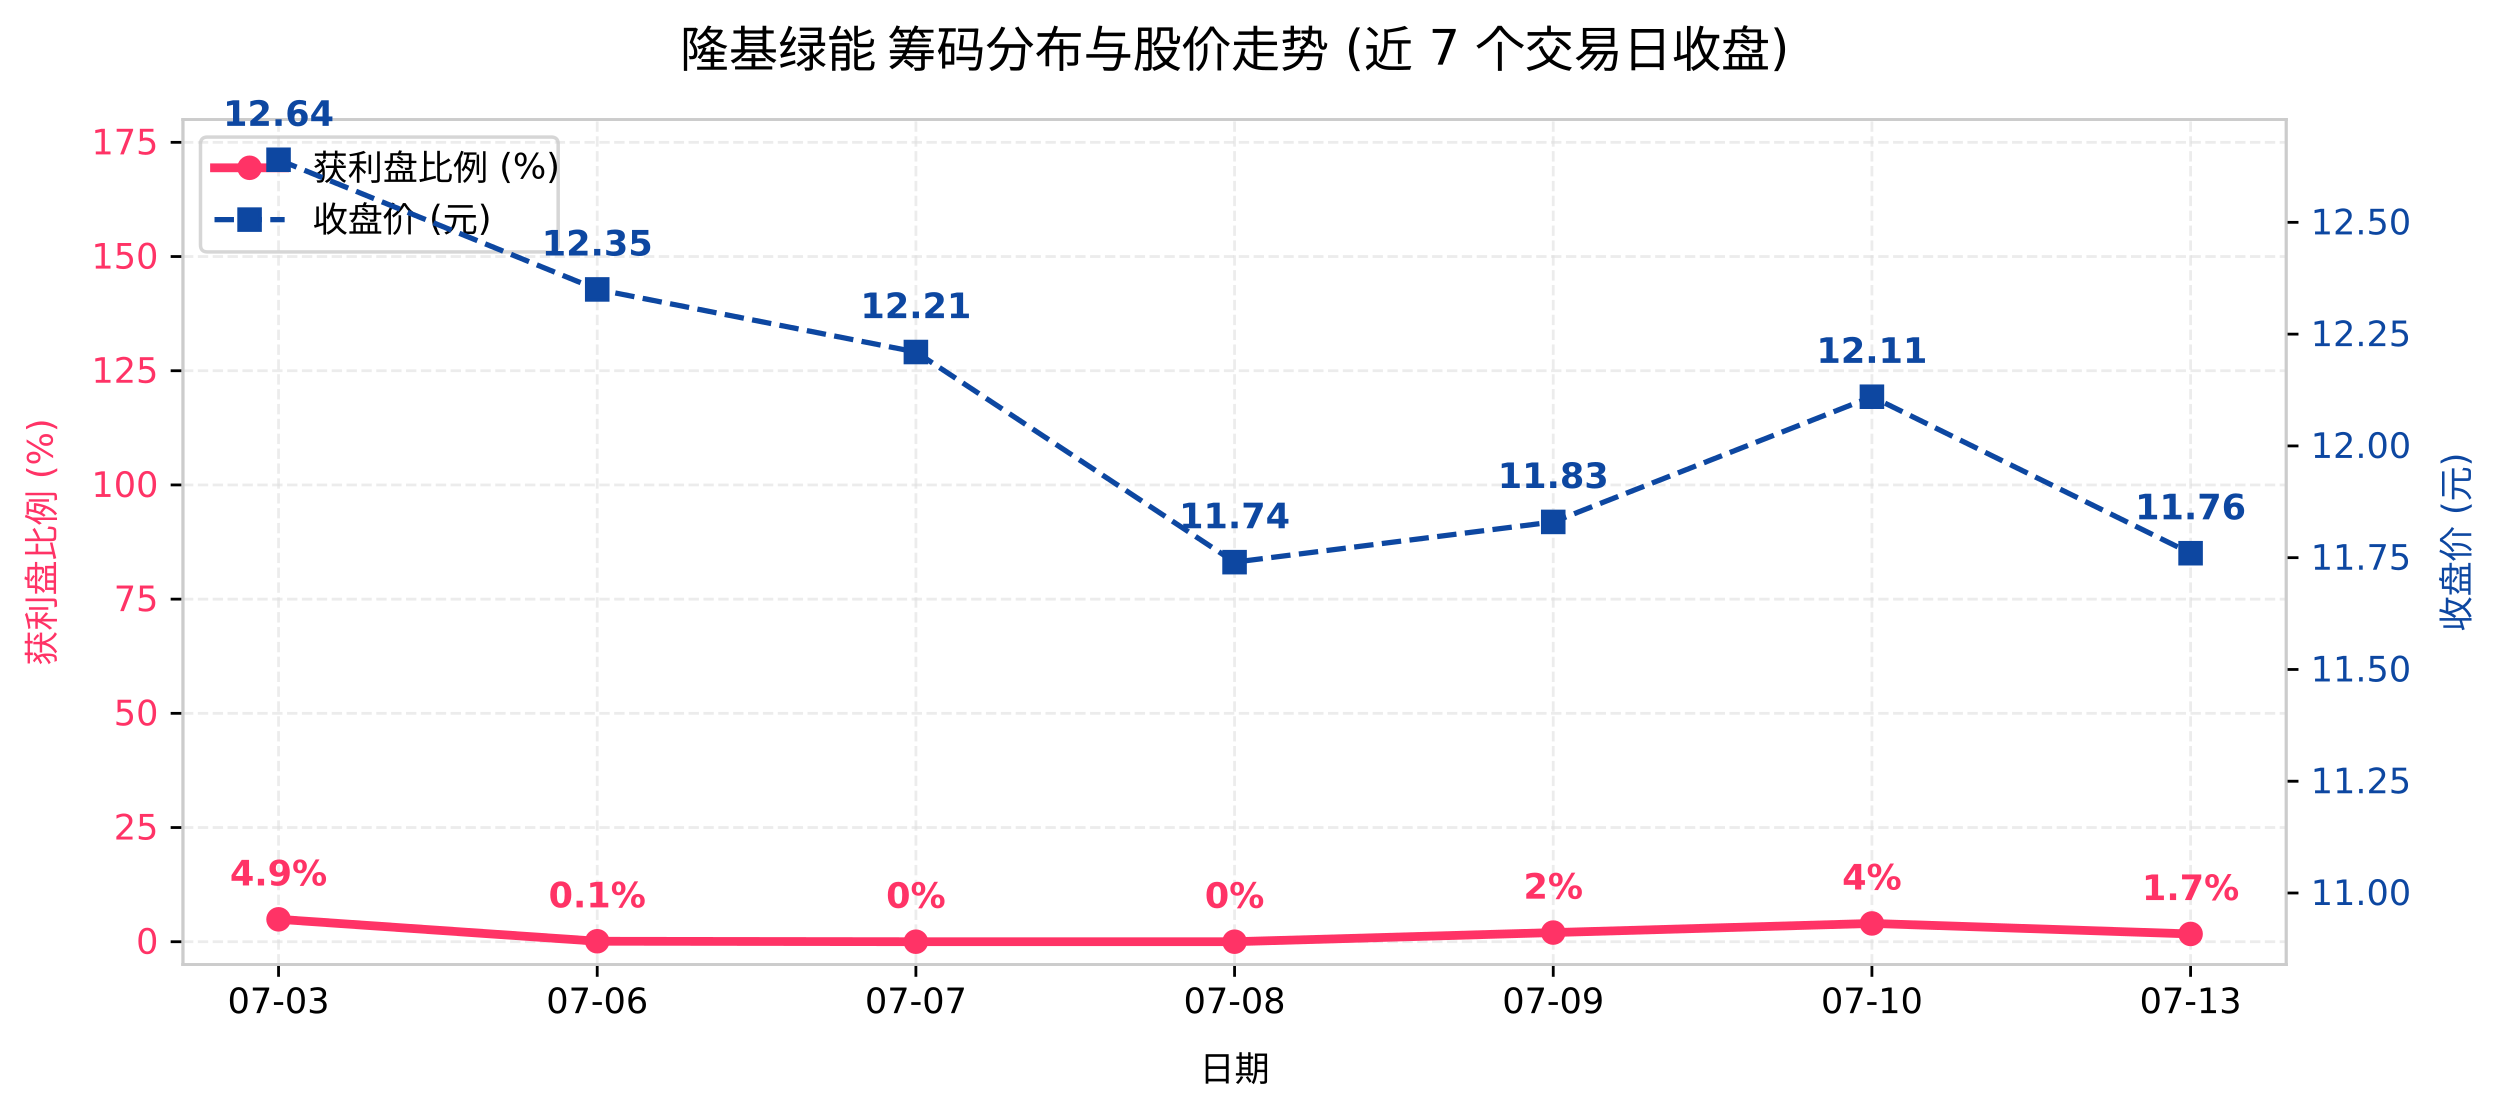
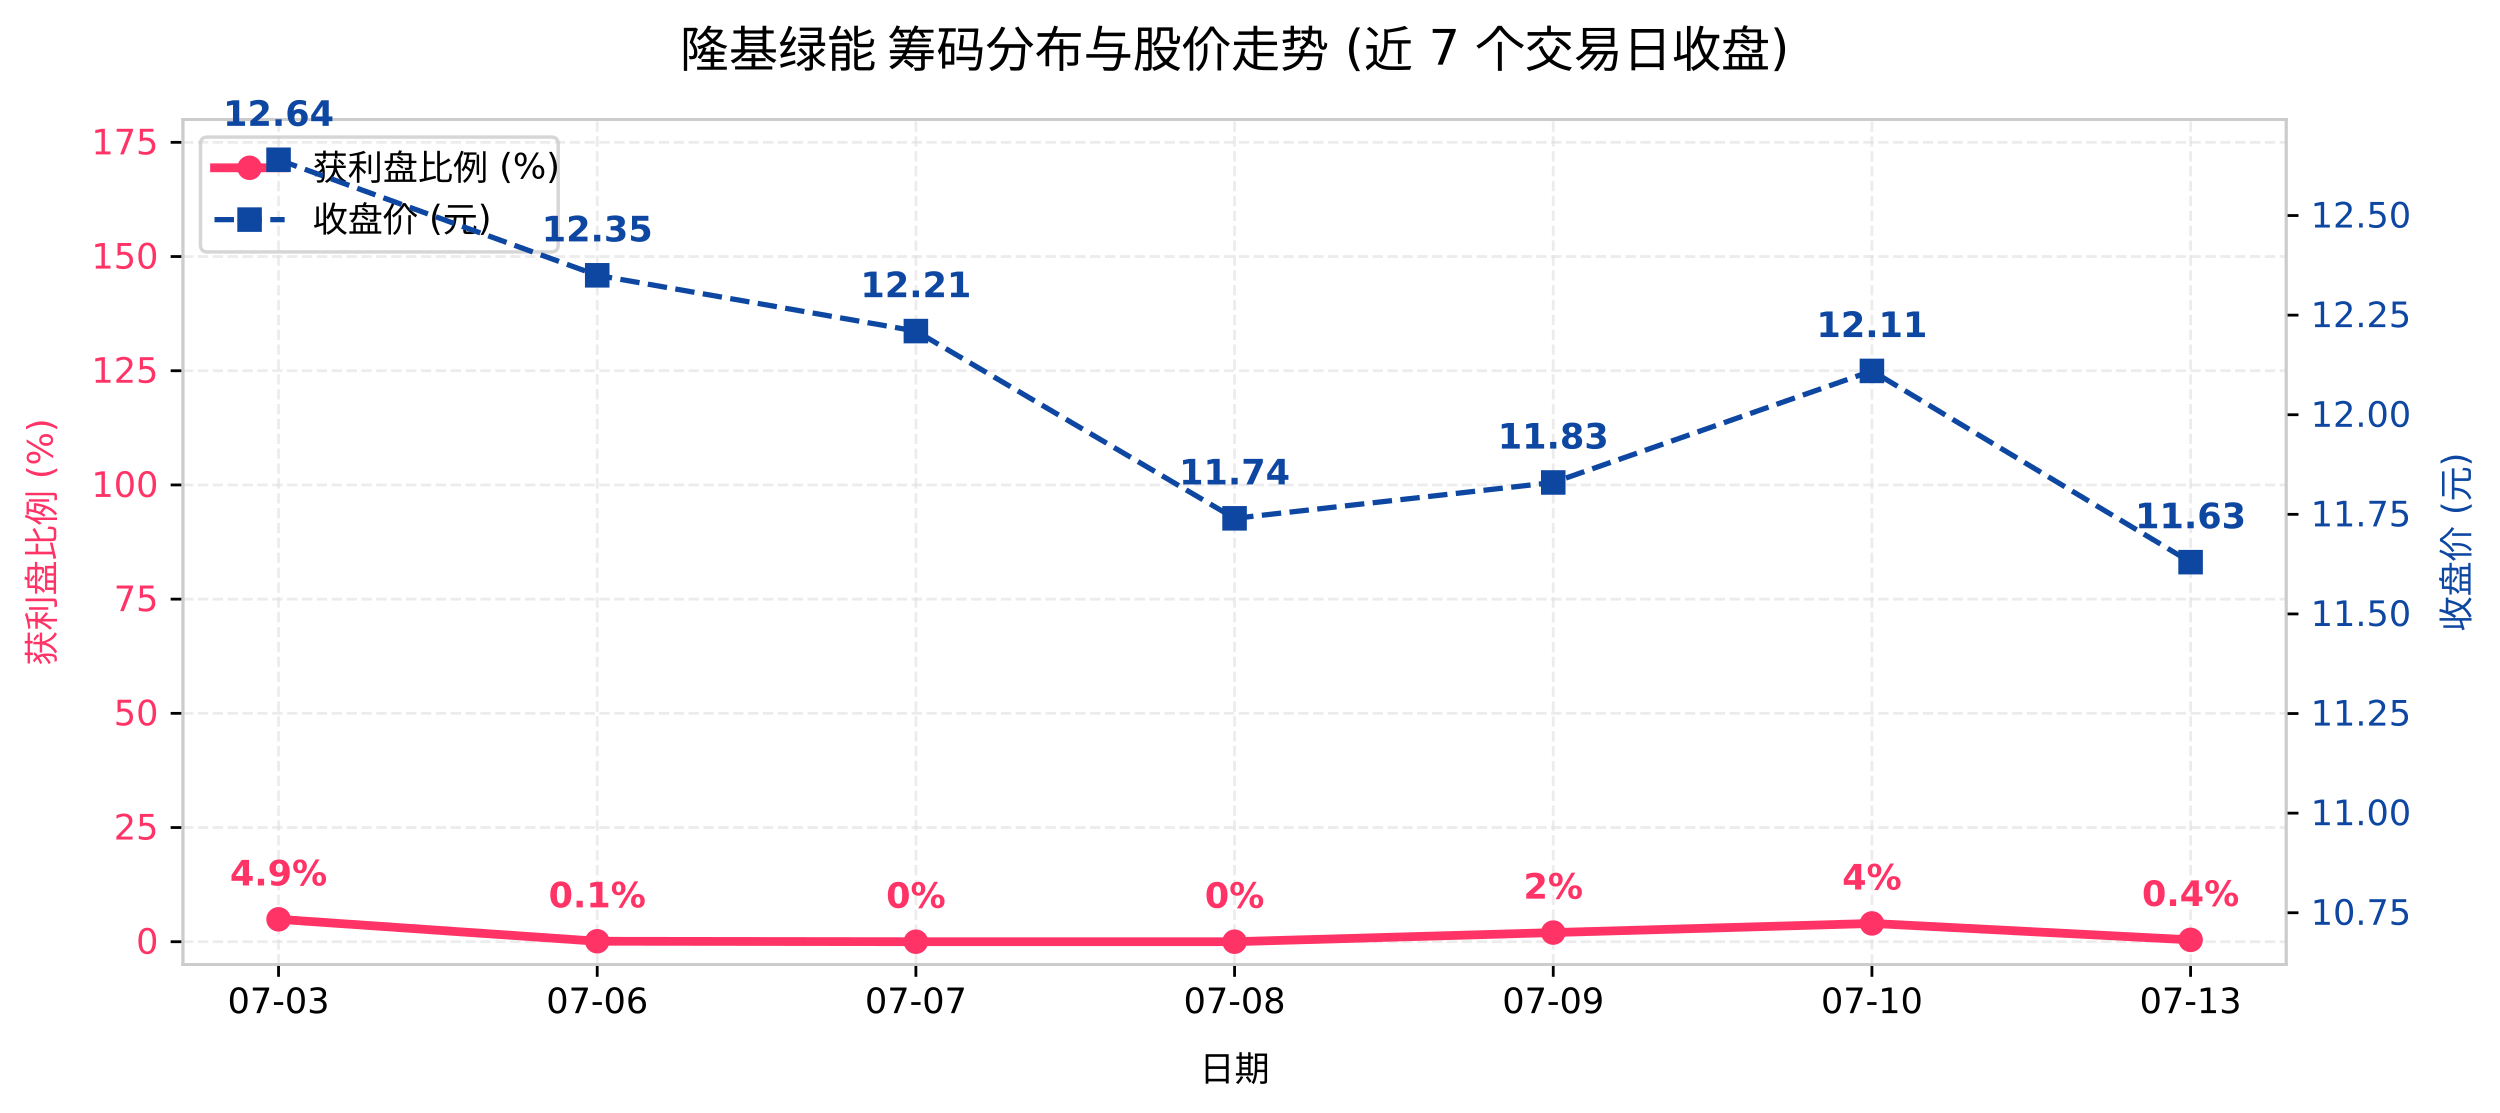
<svg xmlns="http://www.w3.org/2000/svg" xmlns:xlink="http://www.w3.org/1999/xlink" width="712.815pt" height="317.148pt" viewBox="0 0 712.815 317.148" version="1.1">
  <defs>
    <style type="text/css">*{stroke-linejoin: round; stroke-linecap: butt}</style>
  </defs>
  <g id="figure_1">
    <g id="patch_1">
      <path d="M 0 317.148  L 712.815 317.148  L 712.815 0  L 0 0  L 0 317.148  z " style="fill: none" />
    </g>
    <g id="axes_1">
      <g id="patch_2">
        <path d="M 52.163 275.017  L 651.852 275.017  L 651.852 34.08  L 52.163 34.08  L 52.163 275.017  z " style="fill: none" />
      </g>
      <g id="matplotlib.axis_1">
        <g id="xtick_1">
          <g id="line2d_1">
-             <path d="M 79.421 275.017  L 79.421 34.08  " clip-path="url(#p38726869bd)" style="fill: none; stroke-dasharray: 2.96,1.28; stroke-dashoffset: 0; stroke: #e0e0e0; stroke-opacity: 0.6; stroke-width: 0.8" />
+             <path d="M 79.421 275.017  L 79.421 34.08  " clip-path="url(#pf9c8452860)" style="fill: none; stroke-dasharray: 2.96,1.28; stroke-dashoffset: 0; stroke: #e0e0e0; stroke-opacity: 0.6; stroke-width: 0.8" />
          </g>
          <g id="line2d_2">
            <defs>
-               <path id="m081dee5944" d="M 0 0  L 0 3.5  " style="stroke: #000000; stroke-width: 0.8" />
+               <path id="m959042e257" d="M 0 0  L 0 3.5  " style="stroke: #000000; stroke-width: 0.8" />
            </defs>
            <g>
-               <use xlink:href="#m081dee5944" x="79.421" y="275.017" style="stroke: #000000; stroke-width: 0.8" />
+               <use xlink:href="#m959042e257" x="79.421" y="275.017" style="stroke: #000000; stroke-width: 0.8" />
            </g>
          </g>
          <g id="text_1">
            <text style="font: 10px 'WenQuanYi Zen Hei', 'DejaVu Sans', 'Arial', sans-serif; text-anchor: middle" x="79.421" y="288.873" transform="rotate(-0 79.42114 288.8728)">07-03</text>
          </g>
        </g>
        <g id="xtick_2">
          <g id="line2d_3">
-             <path d="M 170.283 275.017  L 170.283 34.08  " clip-path="url(#p38726869bd)" style="fill: none; stroke-dasharray: 2.96,1.28; stroke-dashoffset: 0; stroke: #e0e0e0; stroke-opacity: 0.6; stroke-width: 0.8" />
+             <path d="M 170.283 275.017  L 170.283 34.08  " clip-path="url(#pf9c8452860)" style="fill: none; stroke-dasharray: 2.96,1.28; stroke-dashoffset: 0; stroke: #e0e0e0; stroke-opacity: 0.6; stroke-width: 0.8" />
          </g>
          <g id="line2d_4">
            <g>
-               <use xlink:href="#m081dee5944" x="170.283" y="275.017" style="stroke: #000000; stroke-width: 0.8" />
+               <use xlink:href="#m959042e257" x="170.283" y="275.017" style="stroke: #000000; stroke-width: 0.8" />
            </g>
          </g>
          <g id="text_2">
            <text style="font: 10px 'WenQuanYi Zen Hei', 'DejaVu Sans', 'Arial', sans-serif; text-anchor: middle" x="170.283" y="288.873" transform="rotate(-0 170.2833 288.8728)">07-06</text>
          </g>
        </g>
        <g id="xtick_3">
          <g id="line2d_5">
-             <path d="M 261.145 275.017  L 261.145 34.08  " clip-path="url(#p38726869bd)" style="fill: none; stroke-dasharray: 2.96,1.28; stroke-dashoffset: 0; stroke: #e0e0e0; stroke-opacity: 0.6; stroke-width: 0.8" />
+             <path d="M 261.145 275.017  L 261.145 34.08  " clip-path="url(#pf9c8452860)" style="fill: none; stroke-dasharray: 2.96,1.28; stroke-dashoffset: 0; stroke: #e0e0e0; stroke-opacity: 0.6; stroke-width: 0.8" />
          </g>
          <g id="line2d_6">
            <g>
-               <use xlink:href="#m081dee5944" x="261.145" y="275.017" style="stroke: #000000; stroke-width: 0.8" />
+               <use xlink:href="#m959042e257" x="261.145" y="275.017" style="stroke: #000000; stroke-width: 0.8" />
            </g>
          </g>
          <g id="text_3">
            <text style="font: 10px 'WenQuanYi Zen Hei', 'DejaVu Sans', 'Arial', sans-serif; text-anchor: middle" x="261.145" y="288.873" transform="rotate(-0 261.1454 288.8728)">07-07</text>
          </g>
        </g>
        <g id="xtick_4">
          <g id="line2d_7">
-             <path d="M 352.007 275.017  L 352.007 34.08  " clip-path="url(#p38726869bd)" style="fill: none; stroke-dasharray: 2.96,1.28; stroke-dashoffset: 0; stroke: #e0e0e0; stroke-opacity: 0.6; stroke-width: 0.8" />
+             <path d="M 352.007 275.017  L 352.007 34.08  " clip-path="url(#pf9c8452860)" style="fill: none; stroke-dasharray: 2.96,1.28; stroke-dashoffset: 0; stroke: #e0e0e0; stroke-opacity: 0.6; stroke-width: 0.8" />
          </g>
          <g id="line2d_8">
            <g>
-               <use xlink:href="#m081dee5944" x="352.007" y="275.017" style="stroke: #000000; stroke-width: 0.8" />
+               <use xlink:href="#m959042e257" x="352.007" y="275.017" style="stroke: #000000; stroke-width: 0.8" />
            </g>
          </g>
          <g id="text_4">
            <text style="font: 10px 'WenQuanYi Zen Hei', 'DejaVu Sans', 'Arial', sans-serif; text-anchor: middle" x="352.007" y="288.873" transform="rotate(-0 352.0075 288.8728)">07-08</text>
          </g>
        </g>
        <g id="xtick_5">
          <g id="line2d_9">
-             <path d="M 442.87 275.017  L 442.87 34.08  " clip-path="url(#p38726869bd)" style="fill: none; stroke-dasharray: 2.96,1.28; stroke-dashoffset: 0; stroke: #e0e0e0; stroke-opacity: 0.6; stroke-width: 0.8" />
+             <path d="M 442.87 275.017  L 442.87 34.08  " clip-path="url(#pf9c8452860)" style="fill: none; stroke-dasharray: 2.96,1.28; stroke-dashoffset: 0; stroke: #e0e0e0; stroke-opacity: 0.6; stroke-width: 0.8" />
          </g>
          <g id="line2d_10">
            <g>
-               <use xlink:href="#m081dee5944" x="442.87" y="275.017" style="stroke: #000000; stroke-width: 0.8" />
+               <use xlink:href="#m959042e257" x="442.87" y="275.017" style="stroke: #000000; stroke-width: 0.8" />
            </g>
          </g>
          <g id="text_5">
            <text style="font: 10px 'WenQuanYi Zen Hei', 'DejaVu Sans', 'Arial', sans-serif; text-anchor: middle" x="442.87" y="288.873" transform="rotate(-0 442.8696 288.8728)">07-09</text>
          </g>
        </g>
        <g id="xtick_6">
          <g id="line2d_11">
-             <path d="M 533.732 275.017  L 533.732 34.08  " clip-path="url(#p38726869bd)" style="fill: none; stroke-dasharray: 2.96,1.28; stroke-dashoffset: 0; stroke: #e0e0e0; stroke-opacity: 0.6; stroke-width: 0.8" />
+             <path d="M 533.732 275.017  L 533.732 34.08  " clip-path="url(#pf9c8452860)" style="fill: none; stroke-dasharray: 2.96,1.28; stroke-dashoffset: 0; stroke: #e0e0e0; stroke-opacity: 0.6; stroke-width: 0.8" />
          </g>
          <g id="line2d_12">
            <g>
-               <use xlink:href="#m081dee5944" x="533.732" y="275.017" style="stroke: #000000; stroke-width: 0.8" />
+               <use xlink:href="#m959042e257" x="533.732" y="275.017" style="stroke: #000000; stroke-width: 0.8" />
            </g>
          </g>
          <g id="text_6">
            <text style="font: 10px 'WenQuanYi Zen Hei', 'DejaVu Sans', 'Arial', sans-serif; text-anchor: middle" x="533.732" y="288.873" transform="rotate(-0 533.7317 288.8728)">07-10</text>
          </g>
        </g>
        <g id="xtick_7">
          <g id="line2d_13">
-             <path d="M 624.594 275.017  L 624.594 34.08  " clip-path="url(#p38726869bd)" style="fill: none; stroke-dasharray: 2.96,1.28; stroke-dashoffset: 0; stroke: #e0e0e0; stroke-opacity: 0.6; stroke-width: 0.8" />
+             <path d="M 624.594 275.017  L 624.594 34.08  " clip-path="url(#pf9c8452860)" style="fill: none; stroke-dasharray: 2.96,1.28; stroke-dashoffset: 0; stroke: #e0e0e0; stroke-opacity: 0.6; stroke-width: 0.8" />
          </g>
          <g id="line2d_14">
            <g>
-               <use xlink:href="#m081dee5944" x="624.594" y="275.017" style="stroke: #000000; stroke-width: 0.8" />
+               <use xlink:href="#m959042e257" x="624.594" y="275.017" style="stroke: #000000; stroke-width: 0.8" />
            </g>
          </g>
          <g id="text_7">
            <text style="font: 10px 'WenQuanYi Zen Hei', 'DejaVu Sans', 'Arial', sans-serif; text-anchor: middle" x="624.594" y="288.873" transform="rotate(-0 624.5939 288.8728)">07-13</text>
          </g>
        </g>
        <g id="text_8">
          <text style="font: 10px 'WenQuanYi Zen Hei', 'DejaVu Sans', 'Arial', sans-serif; text-anchor: middle" x="352.007" y="308.287" transform="rotate(-0 352.0075 308.2869)">日期</text>
        </g>
      </g>
      <g id="matplotlib.axis_2">
        <g id="ytick_1">
          <g id="line2d_15">
-             <path d="M 52.163 268.505  L 651.852 268.505  " clip-path="url(#p38726869bd)" style="fill: none; stroke-dasharray: 2.96,1.28; stroke-dashoffset: 0; stroke: #e0e0e0; stroke-opacity: 0.6; stroke-width: 0.8" />
+             <path d="M 52.163 268.505  L 651.852 268.505  " clip-path="url(#pf9c8452860)" style="fill: none; stroke-dasharray: 2.96,1.28; stroke-dashoffset: 0; stroke: #e0e0e0; stroke-opacity: 0.6; stroke-width: 0.8" />
          </g>
          <g id="line2d_16">
            <defs>
-               <path id="me276fa749a" d="M 0 0  L -3.5 0  " style="stroke: #000000; stroke-width: 0.8" />
+               <path id="mca73659479" d="M 0 0  L -3.5 0  " style="stroke: #000000; stroke-width: 0.8" />
            </defs>
            <g>
-               <use xlink:href="#me276fa749a" x="52.163" y="268.505" style="stroke: #000000; stroke-width: 0.8" />
+               <use xlink:href="#mca73659479" x="52.163" y="268.505" style="stroke: #000000; stroke-width: 0.8" />
            </g>
          </g>
          <g id="text_9">
            <text style="fill: #ff3366; font: 10px 'WenQuanYi Zen Hei', 'DejaVu Sans', 'Arial', sans-serif; text-anchor: end" x="45.163" y="271.933" transform="rotate(-0 45.1625 271.9329)">0</text>
          </g>
        </g>
        <g id="ytick_2">
          <g id="line2d_17">
-             <path d="M 52.163 235.946  L 651.852 235.946  " clip-path="url(#p38726869bd)" style="fill: none; stroke-dasharray: 2.96,1.28; stroke-dashoffset: 0; stroke: #e0e0e0; stroke-opacity: 0.6; stroke-width: 0.8" />
+             <path d="M 52.163 235.946  L 651.852 235.946  " clip-path="url(#pf9c8452860)" style="fill: none; stroke-dasharray: 2.96,1.28; stroke-dashoffset: 0; stroke: #e0e0e0; stroke-opacity: 0.6; stroke-width: 0.8" />
          </g>
          <g id="line2d_18">
            <g>
-               <use xlink:href="#me276fa749a" x="52.163" y="235.946" style="stroke: #000000; stroke-width: 0.8" />
+               <use xlink:href="#mca73659479" x="52.163" y="235.946" style="stroke: #000000; stroke-width: 0.8" />
            </g>
          </g>
          <g id="text_10">
            <text style="fill: #ff3366; font: 10px 'WenQuanYi Zen Hei', 'DejaVu Sans', 'Arial', sans-serif; text-anchor: end" x="45.163" y="239.374" transform="rotate(-0 45.1625 239.3739)">25</text>
          </g>
        </g>
        <g id="ytick_3">
          <g id="line2d_19">
-             <path d="M 52.163 203.387  L 651.852 203.387  " clip-path="url(#p38726869bd)" style="fill: none; stroke-dasharray: 2.96,1.28; stroke-dashoffset: 0; stroke: #e0e0e0; stroke-opacity: 0.6; stroke-width: 0.8" />
+             <path d="M 52.163 203.387  L 651.852 203.387  " clip-path="url(#pf9c8452860)" style="fill: none; stroke-dasharray: 2.96,1.28; stroke-dashoffset: 0; stroke: #e0e0e0; stroke-opacity: 0.6; stroke-width: 0.8" />
          </g>
          <g id="line2d_20">
            <g>
-               <use xlink:href="#me276fa749a" x="52.163" y="203.387" style="stroke: #000000; stroke-width: 0.8" />
+               <use xlink:href="#mca73659479" x="52.163" y="203.387" style="stroke: #000000; stroke-width: 0.8" />
            </g>
          </g>
          <g id="text_11">
            <text style="fill: #ff3366; font: 10px 'WenQuanYi Zen Hei', 'DejaVu Sans', 'Arial', sans-serif; text-anchor: end" x="45.163" y="206.815" transform="rotate(-0 45.1625 206.815)">50</text>
          </g>
        </g>
        <g id="ytick_4">
          <g id="line2d_21">
-             <path d="M 52.163 170.828  L 651.852 170.828  " clip-path="url(#p38726869bd)" style="fill: none; stroke-dasharray: 2.96,1.28; stroke-dashoffset: 0; stroke: #e0e0e0; stroke-opacity: 0.6; stroke-width: 0.8" />
+             <path d="M 52.163 170.828  L 651.852 170.828  " clip-path="url(#pf9c8452860)" style="fill: none; stroke-dasharray: 2.96,1.28; stroke-dashoffset: 0; stroke: #e0e0e0; stroke-opacity: 0.6; stroke-width: 0.8" />
          </g>
          <g id="line2d_22">
            <g>
-               <use xlink:href="#me276fa749a" x="52.163" y="170.828" style="stroke: #000000; stroke-width: 0.8" />
+               <use xlink:href="#mca73659479" x="52.163" y="170.828" style="stroke: #000000; stroke-width: 0.8" />
            </g>
          </g>
          <g id="text_12">
            <text style="fill: #ff3366; font: 10px 'WenQuanYi Zen Hei', 'DejaVu Sans', 'Arial', sans-serif; text-anchor: end" x="45.163" y="174.256" transform="rotate(-0 45.1625 174.256)">75</text>
          </g>
        </g>
        <g id="ytick_5">
          <g id="line2d_23">
-             <path d="M 52.163 138.269  L 651.852 138.269  " clip-path="url(#p38726869bd)" style="fill: none; stroke-dasharray: 2.96,1.28; stroke-dashoffset: 0; stroke: #e0e0e0; stroke-opacity: 0.6; stroke-width: 0.8" />
+             <path d="M 52.163 138.269  L 651.852 138.269  " clip-path="url(#pf9c8452860)" style="fill: none; stroke-dasharray: 2.96,1.28; stroke-dashoffset: 0; stroke: #e0e0e0; stroke-opacity: 0.6; stroke-width: 0.8" />
          </g>
          <g id="line2d_24">
            <g>
-               <use xlink:href="#me276fa749a" x="52.163" y="138.269" style="stroke: #000000; stroke-width: 0.8" />
+               <use xlink:href="#mca73659479" x="52.163" y="138.269" style="stroke: #000000; stroke-width: 0.8" />
            </g>
          </g>
          <g id="text_13">
            <text style="fill: #ff3366; font: 10px 'WenQuanYi Zen Hei', 'DejaVu Sans', 'Arial', sans-serif; text-anchor: end" x="45.163" y="141.697" transform="rotate(-0 45.1625 141.6971)">100</text>
          </g>
        </g>
        <g id="ytick_6">
          <g id="line2d_25">
-             <path d="M 52.163 105.71  L 651.852 105.71  " clip-path="url(#p38726869bd)" style="fill: none; stroke-dasharray: 2.96,1.28; stroke-dashoffset: 0; stroke: #e0e0e0; stroke-opacity: 0.6; stroke-width: 0.8" />
+             <path d="M 52.163 105.71  L 651.852 105.71  " clip-path="url(#pf9c8452860)" style="fill: none; stroke-dasharray: 2.96,1.28; stroke-dashoffset: 0; stroke: #e0e0e0; stroke-opacity: 0.6; stroke-width: 0.8" />
          </g>
          <g id="line2d_26">
            <g>
-               <use xlink:href="#me276fa749a" x="52.163" y="105.71" style="stroke: #000000; stroke-width: 0.8" />
+               <use xlink:href="#mca73659479" x="52.163" y="105.71" style="stroke: #000000; stroke-width: 0.8" />
            </g>
          </g>
          <g id="text_14">
            <text style="fill: #ff3366; font: 10px 'WenQuanYi Zen Hei', 'DejaVu Sans', 'Arial', sans-serif; text-anchor: end" x="45.163" y="109.138" transform="rotate(-0 45.1625 109.1381)">125</text>
          </g>
        </g>
        <g id="ytick_7">
          <g id="line2d_27">
-             <path d="M 52.163 73.151  L 651.852 73.151  " clip-path="url(#p38726869bd)" style="fill: none; stroke-dasharray: 2.96,1.28; stroke-dashoffset: 0; stroke: #e0e0e0; stroke-opacity: 0.6; stroke-width: 0.8" />
+             <path d="M 52.163 73.151  L 651.852 73.151  " clip-path="url(#pf9c8452860)" style="fill: none; stroke-dasharray: 2.96,1.28; stroke-dashoffset: 0; stroke: #e0e0e0; stroke-opacity: 0.6; stroke-width: 0.8" />
          </g>
          <g id="line2d_28">
            <g>
-               <use xlink:href="#me276fa749a" x="52.163" y="73.151" style="stroke: #000000; stroke-width: 0.8" />
+               <use xlink:href="#mca73659479" x="52.163" y="73.151" style="stroke: #000000; stroke-width: 0.8" />
            </g>
          </g>
          <g id="text_15">
            <text style="fill: #ff3366; font: 10px 'WenQuanYi Zen Hei', 'DejaVu Sans', 'Arial', sans-serif; text-anchor: end" x="45.163" y="76.579" transform="rotate(-0 45.1625 76.57918)">150</text>
          </g>
        </g>
        <g id="ytick_8">
          <g id="line2d_29">
-             <path d="M 52.163 40.592  L 651.852 40.592  " clip-path="url(#p38726869bd)" style="fill: none; stroke-dasharray: 2.96,1.28; stroke-dashoffset: 0; stroke: #e0e0e0; stroke-opacity: 0.6; stroke-width: 0.8" />
+             <path d="M 52.163 40.592  L 651.852 40.592  " clip-path="url(#pf9c8452860)" style="fill: none; stroke-dasharray: 2.96,1.28; stroke-dashoffset: 0; stroke: #e0e0e0; stroke-opacity: 0.6; stroke-width: 0.8" />
          </g>
          <g id="line2d_30">
            <g>
-               <use xlink:href="#me276fa749a" x="52.163" y="40.592" style="stroke: #000000; stroke-width: 0.8" />
+               <use xlink:href="#mca73659479" x="52.163" y="40.592" style="stroke: #000000; stroke-width: 0.8" />
            </g>
          </g>
          <g id="text_16">
            <text style="fill: #ff3366; font: 10px 'WenQuanYi Zen Hei', 'DejaVu Sans', 'Arial', sans-serif; text-anchor: end" x="45.163" y="44.02" transform="rotate(-0 45.1625 44.02023)">175</text>
          </g>
        </g>
        <g id="text_17">
          <text style="fill: #ff3366; font: 10px 'WenQuanYi Zen Hei', 'DejaVu Sans', 'Arial', sans-serif; text-anchor: middle" x="15.463" y="154.548" transform="rotate(-90 15.4625 154.5484)">获利盘比例 (%)</text>
        </g>
      </g>
      <g id="line2d_31">
-         <path d="M 79.421 262.123  L 170.283 268.375  L 261.145 268.505  L 352.007 268.505  L 442.87 265.9  L 533.732 263.295  L 624.594 266.291  " clip-path="url(#p38726869bd)" style="fill: none; stroke: #ff3366; stroke-width: 2.5; stroke-linecap: square" />
+         <path d="M 79.421 262.123  L 170.283 268.375  L 261.145 268.505  L 352.007 268.505  L 442.87 265.9  L 533.732 263.295  L 624.594 267.984  " clip-path="url(#pf9c8452860)" style="fill: none; stroke: #ff3366; stroke-width: 2.5; stroke-linecap: square" />
        <defs>
-           <path id="mf04b238af3" d="M 0 3  C 0.796 3 1.559 2.684 2.121 2.121  C 2.684 1.559 3 0.796 3 0  C 3 -0.796 2.684 -1.559 2.121 -2.121  C 1.559 -2.684 0.796 -3 0 -3  C -0.796 -3 -1.559 -2.684 -2.121 -2.121  C -2.684 -1.559 -3 -0.796 -3 0  C -3 0.796 -2.684 1.559 -2.121 2.121  C -1.559 2.684 -0.796 3 0 3  z " style="stroke: #ff3366" />
+           <path id="m7dee4ba680" d="M 0 3  C 0.796 3 1.559 2.684 2.121 2.121  C 2.684 1.559 3 0.796 3 0  C 3 -0.796 2.684 -1.559 2.121 -2.121  C 1.559 -2.684 0.796 -3 0 -3  C -0.796 -3 -1.559 -2.684 -2.121 -2.121  C -2.684 -1.559 -3 -0.796 -3 0  C -3 0.796 -2.684 1.559 -2.121 2.121  C -1.559 2.684 -0.796 3 0 3  z " style="stroke: #ff3366" />
        </defs>
-         <g clip-path="url(#p38726869bd)">
-           <use xlink:href="#mf04b238af3" x="79.421" y="262.123" style="fill: #ff3366; stroke: #ff3366" />
-           <use xlink:href="#mf04b238af3" x="170.283" y="268.375" style="fill: #ff3366; stroke: #ff3366" />
-           <use xlink:href="#mf04b238af3" x="261.145" y="268.505" style="fill: #ff3366; stroke: #ff3366" />
-           <use xlink:href="#mf04b238af3" x="352.007" y="268.505" style="fill: #ff3366; stroke: #ff3366" />
-           <use xlink:href="#mf04b238af3" x="442.87" y="265.9" style="fill: #ff3366; stroke: #ff3366" />
-           <use xlink:href="#mf04b238af3" x="533.732" y="263.295" style="fill: #ff3366; stroke: #ff3366" />
-           <use xlink:href="#mf04b238af3" x="624.594" y="266.291" style="fill: #ff3366; stroke: #ff3366" />
+         <g clip-path="url(#pf9c8452860)">
+           <use xlink:href="#m7dee4ba680" x="79.421" y="262.123" style="fill: #ff3366; stroke: #ff3366" />
+           <use xlink:href="#m7dee4ba680" x="170.283" y="268.375" style="fill: #ff3366; stroke: #ff3366" />
+           <use xlink:href="#m7dee4ba680" x="261.145" y="268.505" style="fill: #ff3366; stroke: #ff3366" />
+           <use xlink:href="#m7dee4ba680" x="352.007" y="268.505" style="fill: #ff3366; stroke: #ff3366" />
+           <use xlink:href="#m7dee4ba680" x="442.87" y="265.9" style="fill: #ff3366; stroke: #ff3366" />
+           <use xlink:href="#m7dee4ba680" x="533.732" y="263.295" style="fill: #ff3366; stroke: #ff3366" />
+           <use xlink:href="#m7dee4ba680" x="624.594" y="267.984" style="fill: #ff3366; stroke: #ff3366" />
        </g>
      </g>
      <g id="patch_3">
        <path d="M 52.163 275.017  L 52.163 34.08  " style="fill: none; stroke: #cccccc; stroke-width: 0.8; stroke-linejoin: miter; stroke-linecap: square" />
      </g>
      <g id="patch_4">
        <path d="M 651.852 275.017  L 651.852 34.08  " style="fill: none; stroke: #cccccc; stroke-width: 0.8; stroke-linejoin: miter; stroke-linecap: square" />
      </g>
      <g id="patch_5">
        <path d="M 52.163 275.017  L 651.852 275.017  " style="fill: none; stroke: #cccccc; stroke-width: 0.8; stroke-linejoin: miter; stroke-linecap: square" />
      </g>
      <g id="patch_6">
        <path d="M 52.163 34.08  L 651.852 34.08  " style="fill: none; stroke: #cccccc; stroke-width: 0.8; stroke-linejoin: miter; stroke-linecap: square" />
      </g>
      <g id="text_18">
        <text style="fill: #ff3366; font: 700 10px 'WenQuanYi Zen Hei', 'DejaVu Sans', 'Arial', sans-serif; text-anchor: middle" x="79.421" y="252.462" transform="rotate(-0 79.42114 252.4623)">4.9%</text>
      </g>
      <g id="text_19">
        <text style="fill: #ff3366; font: 700 10px 'WenQuanYi Zen Hei', 'DejaVu Sans', 'Arial', sans-serif; text-anchor: middle" x="170.283" y="258.714" transform="rotate(-0 170.2833 258.7136)">0.1%</text>
      </g>
      <g id="text_20">
        <text style="fill: #ff3366; font: 700 10px 'WenQuanYi Zen Hei', 'DejaVu Sans', 'Arial', sans-serif; text-anchor: middle" x="261.145" y="258.844" transform="rotate(-0 261.1454 258.8438)">0%</text>
      </g>
      <g id="text_21">
        <text style="fill: #ff3366; font: 700 10px 'WenQuanYi Zen Hei', 'DejaVu Sans', 'Arial', sans-serif; text-anchor: middle" x="352.007" y="258.844" transform="rotate(-0 352.0075 258.8438)">0%</text>
      </g>
      <g id="text_22">
        <text style="fill: #ff3366; font: 700 10px 'WenQuanYi Zen Hei', 'DejaVu Sans', 'Arial', sans-serif; text-anchor: middle" x="442.87" y="256.239" transform="rotate(-0 442.8696 256.2391)">2%</text>
      </g>
      <g id="text_23">
        <text style="fill: #ff3366; font: 700 10px 'WenQuanYi Zen Hei', 'DejaVu Sans', 'Arial', sans-serif; text-anchor: middle" x="533.732" y="253.634" transform="rotate(-0 533.7317 253.6344)">4%</text>
      </g>
      <g id="text_24">
-         <text style="fill: #ff3366; font: 700 10px 'WenQuanYi Zen Hei', 'DejaVu Sans', 'Arial', sans-serif; text-anchor: middle" x="624.594" y="256.63" transform="rotate(-0 624.5939 256.6298)">1.7%</text>
+         <text style="fill: #ff3366; font: 700 10px 'WenQuanYi Zen Hei', 'DejaVu Sans', 'Arial', sans-serif; text-anchor: middle" x="624.594" y="258.323" transform="rotate(-0 624.5939 258.3229)">0.4%</text>
      </g>
      <g id="legend_1">
        <g id="patch_7">
          <path d="M 59.163 71.829  L 157.15 71.829  Q 159.15 71.829 159.15 69.829  L 159.15 41.08  Q 159.15 39.08 157.15 39.08  L 59.163 39.08  Q 57.163 39.08 57.163 41.08  L 57.163 69.829  Q 57.163 71.829 59.163 71.829  L 59.163 71.829  z " style="fill: none; opacity: 0.8; stroke: #cccccc; stroke-linejoin: miter" />
        </g>
        <g id="line2d_32">
          <path d="M 61.163 47.843  L 71.162 47.843  L 81.162 47.843  " style="fill: none; stroke: #ff3366; stroke-width: 2.5; stroke-linecap: square" />
          <g>
-             <use xlink:href="#mf04b238af3" x="71.162" y="47.843" style="fill: #ff3366; stroke: #ff3366" />
+             <use xlink:href="#m7dee4ba680" x="71.162" y="47.843" style="fill: #ff3366; stroke: #ff3366" />
          </g>
        </g>
        <g id="text_25">
          <text style="font: 10px 'WenQuanYi Zen Hei', 'DejaVu Sans', 'Arial', sans-serif; text-anchor: start" x="89.162" y="51.343" transform="rotate(-0 89.1625 51.34281)">获利盘比例 (%)</text>
        </g>
        <g id="line2d_33">
          <path d="M 61.163 62.619  L 71.162 62.619  L 81.162 62.619  " style="fill: none; stroke-dasharray: 5.55,2.4; stroke-dashoffset: 0; stroke: #0d47a1; stroke-width: 1.5" />
          <defs>
-             <path id="me0fa096c38" d="M -3 3  L 3 3  L 3 -3  L -3 -3  z " style="stroke: #0d47a1; stroke-linejoin: miter" />
+             <path id="m77d55fc5b1" d="M -3 3  L 3 3  L 3 -3  L -3 -3  z " style="stroke: #0d47a1; stroke-linejoin: miter" />
          </defs>
          <g>
-             <use xlink:href="#me0fa096c38" x="71.162" y="62.619" style="fill: #0d47a1; stroke: #0d47a1; stroke-linejoin: miter" />
+             <use xlink:href="#m77d55fc5b1" x="71.162" y="62.619" style="fill: #0d47a1; stroke: #0d47a1; stroke-linejoin: miter" />
          </g>
        </g>
        <g id="text_26">
          <text style="font: 10px 'WenQuanYi Zen Hei', 'DejaVu Sans', 'Arial', sans-serif; text-anchor: start" x="89.162" y="66.119" transform="rotate(-0 89.1625 66.11938)">收盘价 (元)</text>
        </g>
      </g>
    </g>
    <g id="axes_2">
      <g id="matplotlib.axis_3">
        <g id="ytick_9">
          <g id="line2d_34">
            <defs>
-               <path id="m56b91bb783" d="M 0 0  L 3.5 0  " style="stroke: #000000; stroke-width: 0.8" />
+               <path id="m325b622079" d="M 0 0  L 3.5 0  " style="stroke: #000000; stroke-width: 0.8" />
            </defs>
            <g>
-               <use xlink:href="#m56b91bb783" x="651.852" y="254.62" style="stroke: #000000; stroke-width: 0.8" />
+               <use xlink:href="#m325b622079" x="651.852" y="260.249" style="stroke: #000000; stroke-width: 0.8" />
            </g>
          </g>
          <g id="text_27">
-             <text style="fill: #0d47a1; font: 10px 'WenQuanYi Zen Hei', 'DejaVu Sans', 'Arial', sans-serif; text-anchor: start" x="658.852" y="258.048" transform="rotate(-0 658.8525 258.048)">11.00</text>
+             <text style="fill: #0d47a1; font: 10px 'WenQuanYi Zen Hei', 'DejaVu Sans', 'Arial', sans-serif; text-anchor: start" x="658.852" y="263.677" transform="rotate(-0 658.8525 263.6773)">10.75</text>
          </g>
        </g>
        <g id="ytick_10">
          <g id="line2d_35">
            <g>
-               <use xlink:href="#m56b91bb783" x="651.852" y="222.75" style="stroke: #000000; stroke-width: 0.8" />
+               <use xlink:href="#m325b622079" x="651.852" y="231.85" style="stroke: #000000; stroke-width: 0.8" />
            </g>
          </g>
          <g id="text_28">
-             <text style="fill: #0d47a1; font: 10px 'WenQuanYi Zen Hei', 'DejaVu Sans', 'Arial', sans-serif; text-anchor: start" x="658.852" y="226.178" transform="rotate(-0 658.8525 226.1781)">11.25</text>
+             <text style="fill: #0d47a1; font: 10px 'WenQuanYi Zen Hei', 'DejaVu Sans', 'Arial', sans-serif; text-anchor: start" x="658.852" y="235.278" transform="rotate(-0 658.8525 235.2784)">11.00</text>
          </g>
        </g>
        <g id="ytick_11">
          <g id="line2d_36">
            <g>
-               <use xlink:href="#m56b91bb783" x="651.852" y="190.88" style="stroke: #000000; stroke-width: 0.8" />
+               <use xlink:href="#m325b622079" x="651.852" y="203.451" style="stroke: #000000; stroke-width: 0.8" />
            </g>
          </g>
          <g id="text_29">
-             <text style="fill: #0d47a1; font: 10px 'WenQuanYi Zen Hei', 'DejaVu Sans', 'Arial', sans-serif; text-anchor: start" x="658.852" y="194.308" transform="rotate(-0 658.8525 194.3082)">11.50</text>
+             <text style="fill: #0d47a1; font: 10px 'WenQuanYi Zen Hei', 'DejaVu Sans', 'Arial', sans-serif; text-anchor: start" x="658.852" y="206.879" transform="rotate(-0 658.8525 206.8795)">11.25</text>
          </g>
        </g>
        <g id="ytick_12">
          <g id="line2d_37">
            <g>
-               <use xlink:href="#m56b91bb783" x="651.852" y="159.01" style="stroke: #000000; stroke-width: 0.8" />
+               <use xlink:href="#m325b622079" x="651.852" y="175.052" style="stroke: #000000; stroke-width: 0.8" />
            </g>
          </g>
          <g id="text_30">
-             <text style="fill: #0d47a1; font: 10px 'WenQuanYi Zen Hei', 'DejaVu Sans', 'Arial', sans-serif; text-anchor: start" x="658.852" y="162.438" transform="rotate(-0 658.8525 162.4383)">11.75</text>
+             <text style="fill: #0d47a1; font: 10px 'WenQuanYi Zen Hei', 'DejaVu Sans', 'Arial', sans-serif; text-anchor: start" x="658.852" y="178.481" transform="rotate(-0 658.8525 178.4806)">11.50</text>
          </g>
        </g>
        <g id="ytick_13">
          <g id="line2d_38">
            <g>
-               <use xlink:href="#m56b91bb783" x="651.852" y="127.14" style="stroke: #000000; stroke-width: 0.8" />
+               <use xlink:href="#m325b622079" x="651.852" y="146.654" style="stroke: #000000; stroke-width: 0.8" />
            </g>
          </g>
          <g id="text_31">
-             <text style="fill: #0d47a1; font: 10px 'WenQuanYi Zen Hei', 'DejaVu Sans', 'Arial', sans-serif; text-anchor: start" x="658.852" y="130.568" transform="rotate(-0 658.8525 130.5685)">12.00</text>
+             <text style="fill: #0d47a1; font: 10px 'WenQuanYi Zen Hei', 'DejaVu Sans', 'Arial', sans-serif; text-anchor: start" x="658.852" y="150.082" transform="rotate(-0 658.8525 150.0817)">11.75</text>
          </g>
        </g>
        <g id="ytick_14">
          <g id="line2d_39">
            <g>
-               <use xlink:href="#m56b91bb783" x="651.852" y="95.27" style="stroke: #000000; stroke-width: 0.8" />
+               <use xlink:href="#m325b622079" x="651.852" y="118.255" style="stroke: #000000; stroke-width: 0.8" />
            </g>
          </g>
          <g id="text_32">
-             <text style="fill: #0d47a1; font: 10px 'WenQuanYi Zen Hei', 'DejaVu Sans', 'Arial', sans-serif; text-anchor: start" x="658.852" y="98.699" transform="rotate(-0 658.8525 98.6986)">12.25</text>
+             <text style="fill: #0d47a1; font: 10px 'WenQuanYi Zen Hei', 'DejaVu Sans', 'Arial', sans-serif; text-anchor: start" x="658.852" y="121.683" transform="rotate(-0 658.8525 121.6828)">12.00</text>
          </g>
        </g>
        <g id="ytick_15">
          <g id="line2d_40">
            <g>
-               <use xlink:href="#m56b91bb783" x="651.852" y="63.401" style="stroke: #000000; stroke-width: 0.8" />
+               <use xlink:href="#m325b622079" x="651.852" y="89.856" style="stroke: #000000; stroke-width: 0.8" />
            </g>
          </g>
          <g id="text_33">
-             <text style="fill: #0d47a1; font: 10px 'WenQuanYi Zen Hei', 'DejaVu Sans', 'Arial', sans-serif; text-anchor: start" x="658.852" y="66.829" transform="rotate(-0 658.8525 66.82872)">12.50</text>
-           </g>
-         </g>
-         <g id="text_34">
+             <text style="fill: #0d47a1; font: 10px 'WenQuanYi Zen Hei', 'DejaVu Sans', 'Arial', sans-serif; text-anchor: start" x="658.852" y="93.284" transform="rotate(-0 658.8525 93.28387)">12.25</text>
+           </g>
+         </g>
+         <g id="ytick_16">
+           <g id="line2d_41">
+             <g>
+               <use xlink:href="#m325b622079" x="651.852" y="61.457" style="stroke: #000000; stroke-width: 0.8" />
+             </g>
+           </g>
+           <g id="text_34">
+             <text style="fill: #0d47a1; font: 10px 'WenQuanYi Zen Hei', 'DejaVu Sans', 'Arial', sans-serif; text-anchor: start" x="658.852" y="64.885" transform="rotate(-0 658.8525 64.88497)">12.50</text>
+           </g>
+         </g>
+         <g id="text_35">
          <text style="fill: #0d47a1; font: 10px 'WenQuanYi Zen Hei', 'DejaVu Sans', 'Arial', sans-serif; text-anchor: middle" x="703.906" y="154.548" transform="rotate(-90 703.9056 154.5484)">收盘价 (元)</text>
        </g>
      </g>
-       <g id="line2d_41">
-         <path d="M 79.421 45.553  L 170.283 82.523  L 261.145 100.37  L 352.007 160.285  L 442.87 148.812  L 533.732 113.118  L 624.594 157.735  " clip-path="url(#p38726869bd)" style="fill: none; stroke-dasharray: 5.55,2.4; stroke-dashoffset: 0; stroke: #0d47a1; stroke-width: 1.5" />
-         <g clip-path="url(#p38726869bd)">
-           <use xlink:href="#me0fa096c38" x="79.421" y="45.553" style="fill: #0d47a1; stroke: #0d47a1; stroke-linejoin: miter" />
-           <use xlink:href="#me0fa096c38" x="170.283" y="82.523" style="fill: #0d47a1; stroke: #0d47a1; stroke-linejoin: miter" />
-           <use xlink:href="#me0fa096c38" x="261.145" y="100.37" style="fill: #0d47a1; stroke: #0d47a1; stroke-linejoin: miter" />
-           <use xlink:href="#me0fa096c38" x="352.007" y="160.285" style="fill: #0d47a1; stroke: #0d47a1; stroke-linejoin: miter" />
-           <use xlink:href="#me0fa096c38" x="442.87" y="148.812" style="fill: #0d47a1; stroke: #0d47a1; stroke-linejoin: miter" />
-           <use xlink:href="#me0fa096c38" x="533.732" y="113.118" style="fill: #0d47a1; stroke: #0d47a1; stroke-linejoin: miter" />
-           <use xlink:href="#me0fa096c38" x="624.594" y="157.735" style="fill: #0d47a1; stroke: #0d47a1; stroke-linejoin: miter" />
+       <g id="line2d_42">
+         <path d="M 79.421 45.553  L 170.283 78.496  L 261.145 94.4  L 352.007 147.79  L 442.87 137.566  L 533.732 105.759  L 624.594 160.285  " clip-path="url(#pf9c8452860)" style="fill: none; stroke-dasharray: 5.55,2.4; stroke-dashoffset: 0; stroke: #0d47a1; stroke-width: 1.5" />
+         <g clip-path="url(#pf9c8452860)">
+           <use xlink:href="#m77d55fc5b1" x="79.421" y="45.553" style="fill: #0d47a1; stroke: #0d47a1; stroke-linejoin: miter" />
+           <use xlink:href="#m77d55fc5b1" x="170.283" y="78.496" style="fill: #0d47a1; stroke: #0d47a1; stroke-linejoin: miter" />
+           <use xlink:href="#m77d55fc5b1" x="261.145" y="94.4" style="fill: #0d47a1; stroke: #0d47a1; stroke-linejoin: miter" />
+           <use xlink:href="#m77d55fc5b1" x="352.007" y="147.79" style="fill: #0d47a1; stroke: #0d47a1; stroke-linejoin: miter" />
+           <use xlink:href="#m77d55fc5b1" x="442.87" y="137.566" style="fill: #0d47a1; stroke: #0d47a1; stroke-linejoin: miter" />
+           <use xlink:href="#m77d55fc5b1" x="533.732" y="105.759" style="fill: #0d47a1; stroke: #0d47a1; stroke-linejoin: miter" />
+           <use xlink:href="#m77d55fc5b1" x="624.594" y="160.285" style="fill: #0d47a1; stroke: #0d47a1; stroke-linejoin: miter" />
        </g>
      </g>
      <g id="patch_8">
        <path d="M 52.163 275.017  L 52.163 34.08  " style="fill: none; stroke: #cccccc; stroke-width: 0.8; stroke-linejoin: miter; stroke-linecap: square" />
      </g>
      <g id="patch_9">
        <path d="M 651.852 275.017  L 651.852 34.08  " style="fill: none; stroke: #cccccc; stroke-width: 0.8; stroke-linejoin: miter; stroke-linecap: square" />
      </g>
      <g id="patch_10">
        <path d="M 52.163 275.017  L 651.852 275.017  " style="fill: none; stroke: #cccccc; stroke-width: 0.8; stroke-linejoin: miter; stroke-linecap: square" />
      </g>
      <g id="patch_11">
        <path d="M 52.163 34.08  L 651.852 34.08  " style="fill: none; stroke: #cccccc; stroke-width: 0.8; stroke-linejoin: miter; stroke-linecap: square" />
      </g>
-       <g id="text_35">
+       <g id="text_36">
        <text style="fill: #0d47a1; font: 700 10px 'WenQuanYi Zen Hei', 'DejaVu Sans', 'Arial', sans-serif; text-anchor: middle" x="79.421" y="35.893" transform="rotate(-0 79.42114 35.89253)">12.64</text>
      </g>
-       <g id="text_36">
-         <text style="fill: #0d47a1; font: 700 10px 'WenQuanYi Zen Hei', 'DejaVu Sans', 'Arial', sans-serif; text-anchor: middle" x="170.283" y="72.862" transform="rotate(-0 170.2833 72.86158)">12.35</text>
-       </g>
      <g id="text_37">
-         <text style="fill: #0d47a1; font: 700 10px 'WenQuanYi Zen Hei', 'DejaVu Sans', 'Arial', sans-serif; text-anchor: middle" x="261.145" y="90.709" transform="rotate(-0 261.1454 90.70871)">12.21</text>
+         <text style="fill: #0d47a1; font: 700 10px 'WenQuanYi Zen Hei', 'DejaVu Sans', 'Arial', sans-serif; text-anchor: middle" x="170.283" y="68.835" transform="rotate(-0 170.2833 68.83525)">12.35</text>
      </g>
      <g id="text_38">
-         <text style="fill: #0d47a1; font: 700 10px 'WenQuanYi Zen Hei', 'DejaVu Sans', 'Arial', sans-serif; text-anchor: middle" x="352.007" y="150.624" transform="rotate(-0 352.0075 150.6241)">11.74</text>
+         <text style="fill: #0d47a1; font: 700 10px 'WenQuanYi Zen Hei', 'DejaVu Sans', 'Arial', sans-serif; text-anchor: middle" x="261.145" y="84.739" transform="rotate(-0 261.1454 84.73863)">12.21</text>
      </g>
      <g id="text_39">
-         <text style="fill: #0d47a1; font: 700 10px 'WenQuanYi Zen Hei', 'DejaVu Sans', 'Arial', sans-serif; text-anchor: middle" x="442.87" y="139.151" transform="rotate(-0 442.8696 139.1509)">11.83</text>
+         <text style="fill: #0d47a1; font: 700 10px 'WenQuanYi Zen Hei', 'DejaVu Sans', 'Arial', sans-serif; text-anchor: middle" x="352.007" y="138.129" transform="rotate(-0 352.0075 138.1286)">11.74</text>
      </g>
      <g id="text_40">
-         <text style="fill: #0d47a1; font: 700 10px 'WenQuanYi Zen Hei', 'DejaVu Sans', 'Arial', sans-serif; text-anchor: middle" x="533.732" y="103.457" transform="rotate(-0 533.7317 103.4567)">12.11</text>
+         <text style="fill: #0d47a1; font: 700 10px 'WenQuanYi Zen Hei', 'DejaVu Sans', 'Arial', sans-serif; text-anchor: middle" x="442.87" y="127.905" transform="rotate(-0 442.8696 127.905)">11.83</text>
      </g>
      <g id="text_41">
-         <text style="fill: #0d47a1; font: 700 10px 'WenQuanYi Zen Hei', 'DejaVu Sans', 'Arial', sans-serif; text-anchor: middle" x="624.594" y="148.074" transform="rotate(-0 624.5939 148.0745)">11.76</text>
+         <text style="fill: #0d47a1; font: 700 10px 'WenQuanYi Zen Hei', 'DejaVu Sans', 'Arial', sans-serif; text-anchor: middle" x="533.732" y="96.098" transform="rotate(-0 533.7317 96.09819)">12.11</text>
      </g>
      <g id="text_42">
+         <text style="fill: #0d47a1; font: 700 10px 'WenQuanYi Zen Hei', 'DejaVu Sans', 'Arial', sans-serif; text-anchor: middle" x="624.594" y="150.624" transform="rotate(-0 624.5939 150.6241)">11.63</text>
+       </g>
+       <g id="text_43">
        <text style="font: 14px 'WenQuanYi Zen Hei', 'DejaVu Sans', 'Arial', sans-serif; text-anchor: middle" x="352.007" y="19.08" transform="rotate(-0 352.0075 19.08031)">隆基绿能 筹码分布与股价走势 (近 7 个交易日收盘)</text>
      </g>
    </g>
  </g>
  <defs>
-     <clipPath id="p38726869bd">
+     <clipPath id="pf9c8452860">
      <rect x="52.163" y="34.08" width="599.69" height="240.936" />
    </clipPath>
  </defs>
</svg>
